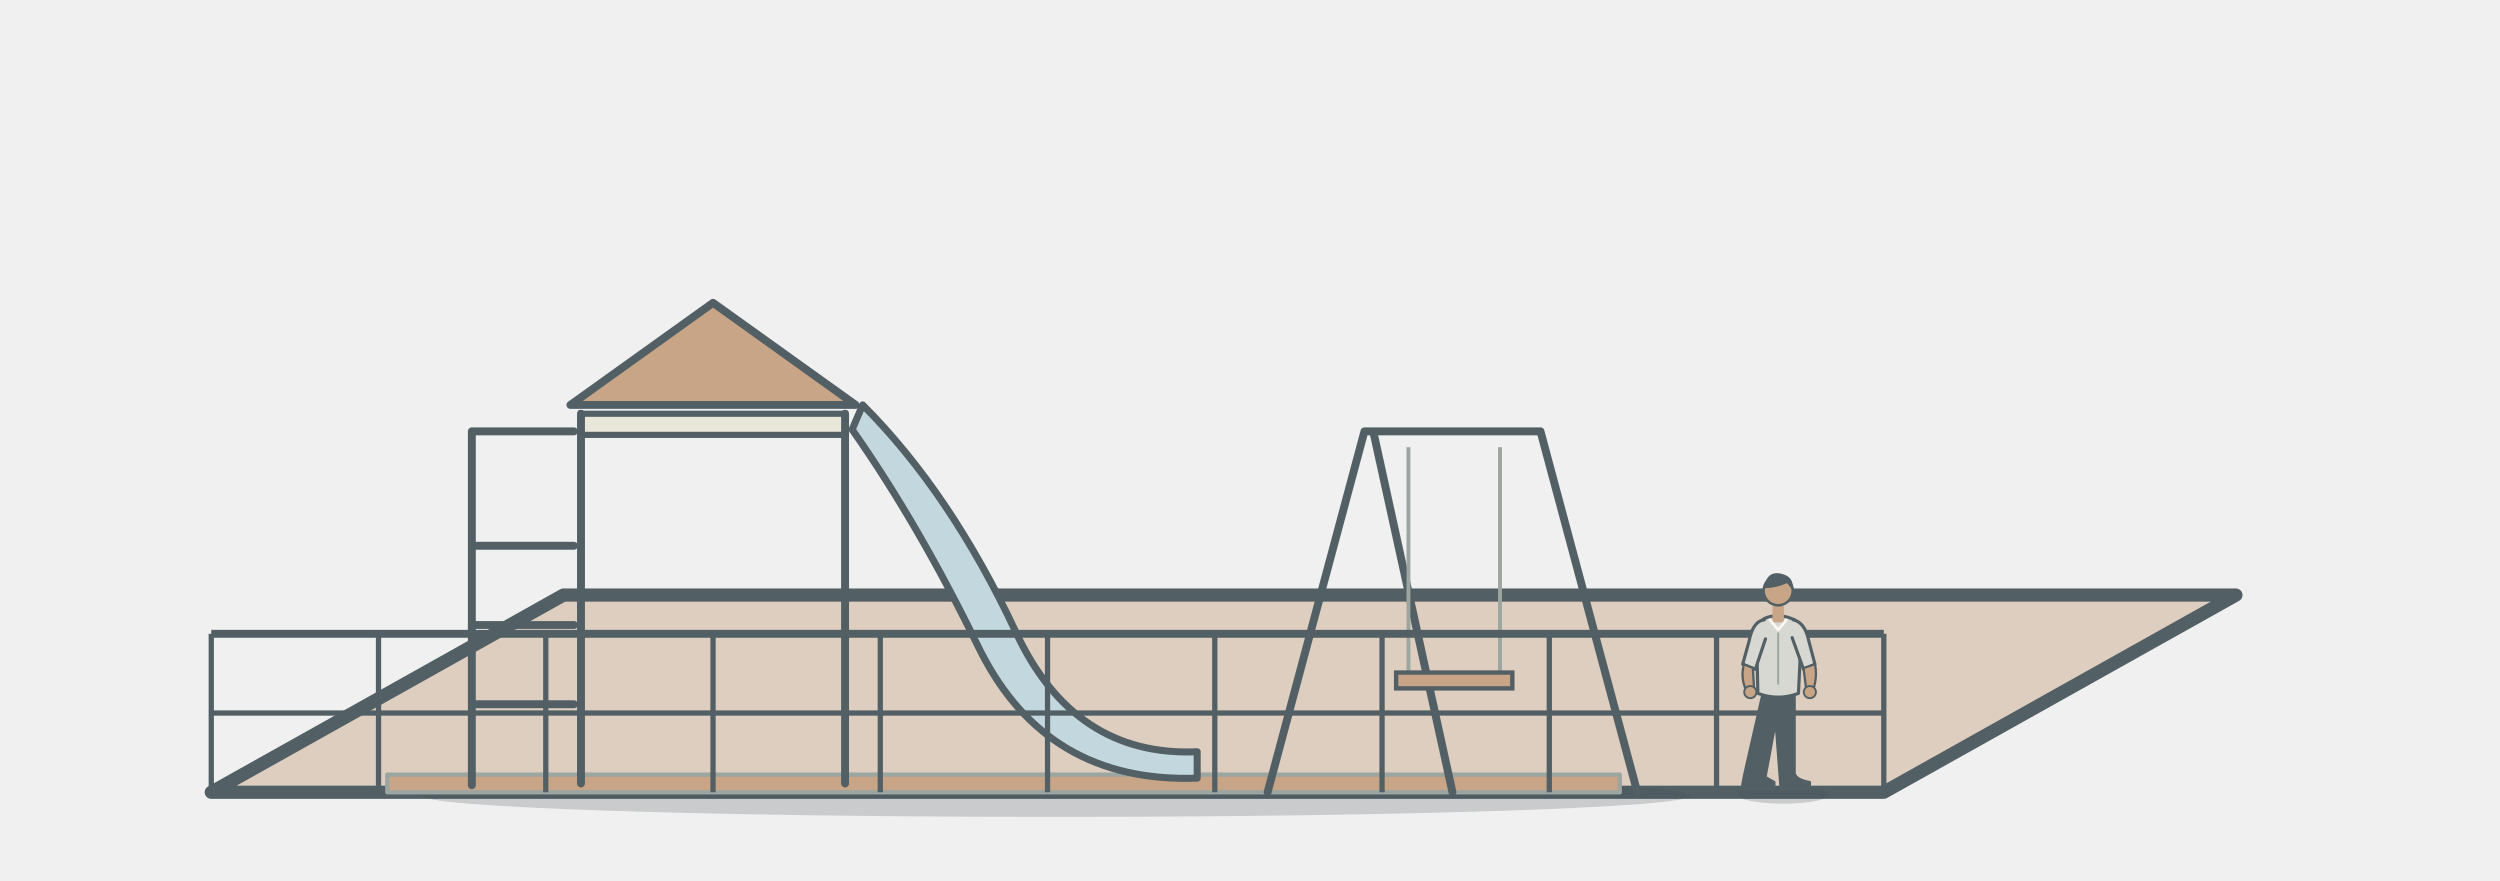
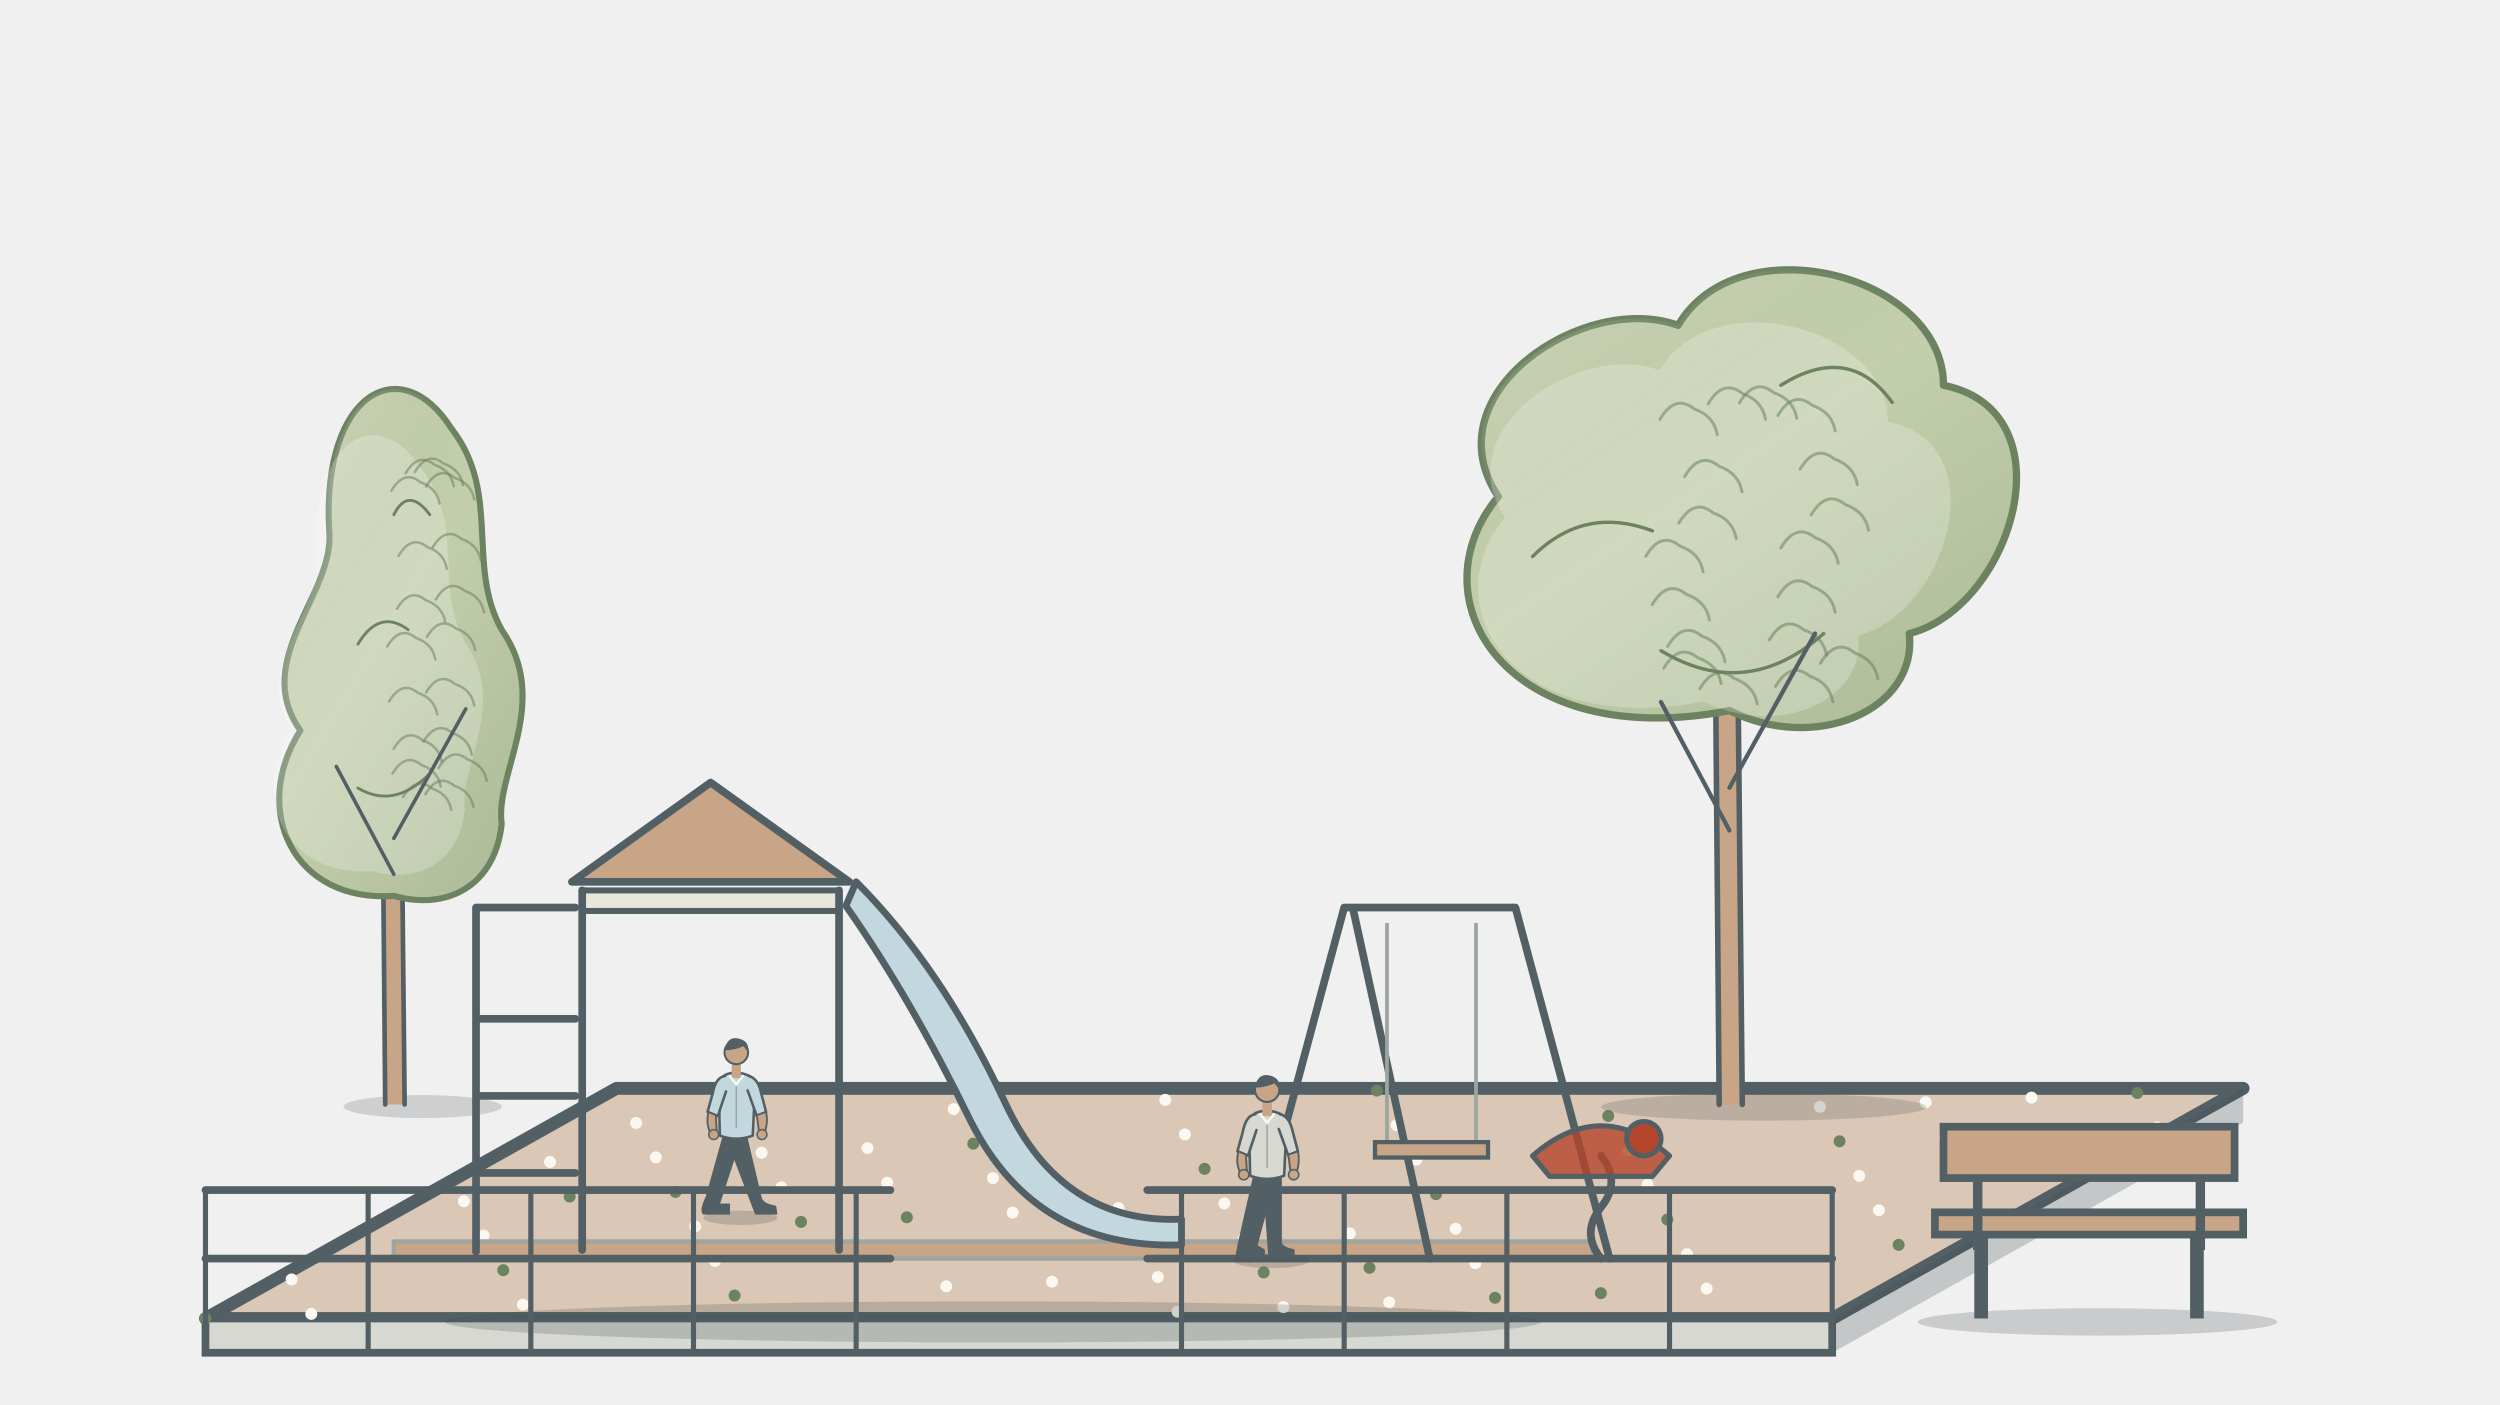
- <svg xmlns="http://www.w3.org/2000/svg" viewBox="-1.2 -4.5 14.2 5" role="img" aria-label="Playground · watercolour · illustrative component" data-piece="24">
+ <svg xmlns="http://www.w3.org/2000/svg" viewBox="-1.2 -7.7 14.6 8.2" role="img" aria-label="Playground · watercolour · illustrative component" data-piece="24">
  <defs>
    <linearGradient id="piece-24-watercolour-wash" x1="0" y1="0" x2="1" y2=".5">
      <stop stop-color="#fffdf1" stop-opacity=".8" />
      <stop offset=".45" stop-color="#b6c5c5" stop-opacity=".05" />
      <stop offset="1" stop-color="#8b9c90" stop-opacity=".45" />
    </linearGradient>
    <linearGradient id="piece-24-watercolour-leaf-wash" x1="0" y1="0" x2=".8" y2="1">
      <stop stop-color="#faf8f1" stop-opacity=".28" />
      <stop offset=".5" stop-color="#6c8261" stop-opacity=".02" />
      <stop offset="1" stop-color="#6c8261" stop-opacity=".25" />
    </linearGradient>
    <linearGradient id="piece-24-watercolour-lamp-glow" x1="0" y1="0" x2="0" y2="1">
      <stop stop-color="#f4d477" stop-opacity=".06" />
      <stop offset=".4" stop-color="#f1d589" stop-opacity=".17" />
      <stop offset="1" stop-color="#f1d589" stop-opacity="0" />
    </linearGradient>
    <filter id="piece-24-watercolour-soft-glow" x="-50%" y="-15%" width="200%" height="140%">
      <feGaussianBlur stdDeviation=".16" />
    </filter>
    <pattern id="piece-24-watercolour-hatch" width=".55" height=".55" patternUnits="userSpaceOnUse" patternTransform="rotate(35)">
      <path d="M0,0 V.55" stroke="#526065" stroke-width=".035" opacity=".35" />
    </pattern>
    <pattern id="piece-24-watercolour-roof-hatch" width=".34" height=".28" patternUnits="userSpaceOnUse">
      <path d="M.04,.08 l.1,-.025 M.22,.2 l.06,-.04" stroke="#526065" stroke-width=".025" opacity=".45" />
    </pattern>
    <pattern id="piece-24-watercolour-brick" width=".9" height=".4" patternUnits="userSpaceOnUse">
      <path d="M0,.2 H.9 M0,.4 H.9 M.45,0 V.2 M0,.2 V.4" stroke="#526065" stroke-width=".02" opacity=".28" />
    </pattern>
    <pattern id="piece-24-watercolour-panel" width="2.6" height="3" patternUnits="userSpaceOnUse">
      <path d="M0,0 H2.6 M0,0 V3" stroke="#526065" stroke-width=".025" opacity=".16" />
    </pattern>
    <filter id="piece-24-watercolour-grain" x="0" y="0" width="100%" height="100%">
      <feTurbulence type="fractalNoise" baseFrequency=".65" numOctaves="3" stitchTiles="stitch" />
      <feColorMatrix type="saturate" values="0" />
    </filter>
  </defs>
  <g>
-     <path d="M0,0 H9.5 l2,-1.12 H2 Z" fill="#c8a586" stroke="#526065" stroke-width="0.075" stroke-linecap="round" stroke-linejoin="round" fill-opacity=".45" />
-     <ellipse cx="4.8" cy=".02" rx="3.6" ry="0.12" fill="#3f4a4e" opacity=".22" />
-     <g transform="translate(1)">
+     <path d="M0,0 H9.5 l2.4,-1.344 H2.4 Z" fill="#c8a586" stroke="#526065" stroke-width="0.075" stroke-linecap="round" stroke-linejoin="round" fill-opacity=".55" />
+     <rect x="0" y="0" width="9.5" height="0.2" fill="#d6d8d1" stroke="#526065" stroke-width="0.045" />
+     <path d="M9.5,0 l2.4,-1.344 v0.2 l-2.4,1.344Z" fill="#3f4a4e" stroke="none" stroke-width="0" stroke-linecap="round" stroke-linejoin="round" opacity=".25" />
+     <circle cx="0" cy="0" r="0.035" fill="#6c8261" stroke="none" stroke-width="0.06" />
+     <circle cx="6.683" cy="-0.497" r="0.035" fill="#faf8f1" stroke="none" stroke-width="0.06" />
+     <circle cx="3.866" cy="-0.995" r="0.035" fill="#faf8f1" stroke="none" stroke-width="0.06" />
+     <circle cx="8.149" cy="-0.148" r="0.035" fill="#6c8261" stroke="none" stroke-width="0.06" />
+     <circle cx="5.332" cy="-0.645" r="0.035" fill="#faf8f1" stroke="none" stroke-width="0.06" />
+     <circle cx="2.515" cy="-1.142" r="0.035" fill="#faf8f1" stroke="none" stroke-width="0.06" />
+     <circle cx="6.798" cy="-0.296" r="0.035" fill="#6c8261" stroke="none" stroke-width="0.06" />
+     <circle cx="3.981" cy="-0.793" r="0.035" fill="#faf8f1" stroke="none" stroke-width="0.06" />
+     <circle cx="10.664" cy="-1.29" r="0.035" fill="#faf8f1" stroke="none" stroke-width="0.06" />
+     <circle cx="5.447" cy="-0.444" r="0.035" fill="#6c8261" stroke="none" stroke-width="0.06" />
+     <circle cx="2.63" cy="-0.941" r="0.035" fill="#faf8f1" stroke="none" stroke-width="0.06" />
+     <circle cx="6.913" cy="-0.094" r="0.035" fill="#faf8f1" stroke="none" stroke-width="0.06" />
+     <circle cx="4.096" cy="-0.591" r="0.035" fill="#6c8261" stroke="none" stroke-width="0.06" />
+     <circle cx="10.779" cy="-1.089" r="0.035" fill="#faf8f1" stroke="none" stroke-width="0.06" />
+     <circle cx="5.562" cy="-0.242" r="0.035" fill="#faf8f1" stroke="none" stroke-width="0.06" />
+     <circle cx="2.745" cy="-0.739" r="0.035" fill="#6c8261" stroke="none" stroke-width="0.06" />
+     <circle cx="9.428" cy="-1.236" r="0.035" fill="#faf8f1" stroke="none" stroke-width="0.06" />
+     <circle cx="4.211" cy="-0.39" r="0.035" fill="#faf8f1" stroke="none" stroke-width="0.06" />
+     <circle cx="10.894" cy="-0.887" r="0.035" fill="#6c8261" stroke="none" stroke-width="0.06" />
+     <circle cx="5.677" cy="-0.04" r="0.035" fill="#faf8f1" stroke="none" stroke-width="0.06" />
+     <circle cx="2.86" cy="-0.538" r="0.035" fill="#faf8f1" stroke="none" stroke-width="0.06" />
+     <circle cx="9.543" cy="-1.035" r="0.035" fill="#6c8261" stroke="none" stroke-width="0.06" />
+     <circle cx="4.326" cy="-0.188" r="0.035" fill="#faf8f1" stroke="none" stroke-width="0.06" />
+     <circle cx="1.509" cy="-0.685" r="0.035" fill="#faf8f1" stroke="none" stroke-width="0.06" />
+     <circle cx="8.192" cy="-1.183" r="0.035" fill="#6c8261" stroke="none" stroke-width="0.06" />
+     <circle cx="2.975" cy="-0.336" r="0.035" fill="#faf8f1" stroke="none" stroke-width="0.06" />
+     <circle cx="9.658" cy="-0.833" r="0.035" fill="#faf8f1" stroke="none" stroke-width="0.06" />
+     <circle cx="6.841" cy="-1.331" r="0.035" fill="#6c8261" stroke="none" stroke-width="0.06" />
+     <circle cx="1.624" cy="-0.484" r="0.035" fill="#faf8f1" stroke="none" stroke-width="0.06" />
+     <circle cx="8.307" cy="-0.981" r="0.035" fill="#faf8f1" stroke="none" stroke-width="0.06" />
+     <circle cx="3.09" cy="-0.134" r="0.035" fill="#6c8261" stroke="none" stroke-width="0.06" />
+     <circle cx="9.773" cy="-0.632" r="0.035" fill="#faf8f1" stroke="none" stroke-width="0.06" />
+     <circle cx="6.956" cy="-1.129" r="0.035" fill="#faf8f1" stroke="none" stroke-width="0.06" />
+     <circle cx="1.739" cy="-0.282" r="0.035" fill="#6c8261" stroke="none" stroke-width="0.06" />
+     <circle cx="8.422" cy="-0.78" r="0.035" fill="#faf8f1" stroke="none" stroke-width="0.06" />
+     <circle cx="5.605" cy="-1.277" r="0.035" fill="#faf8f1" stroke="none" stroke-width="0.06" />
+     <circle cx="9.888" cy="-0.43" r="0.035" fill="#6c8261" stroke="none" stroke-width="0.06" />
+     <circle cx="7.071" cy="-0.927" r="0.035" fill="#faf8f1" stroke="none" stroke-width="0.06" />
+     <circle cx="1.854" cy="-0.081" r="0.035" fill="#faf8f1" stroke="none" stroke-width="0.06" />
+     <circle cx="8.537" cy="-0.578" r="0.035" fill="#6c8261" stroke="none" stroke-width="0.06" />
+     <circle cx="5.72" cy="-1.075" r="0.035" fill="#faf8f1" stroke="none" stroke-width="0.06" />
+     <circle cx="0.503" cy="-0.228" r="0.035" fill="#faf8f1" stroke="none" stroke-width="0.06" />
+     <circle cx="7.186" cy="-0.726" r="0.035" fill="#6c8261" stroke="none" stroke-width="0.06" />
+     <circle cx="4.369" cy="-1.223" r="0.035" fill="#faf8f1" stroke="none" stroke-width="0.06" />
+     <circle cx="8.652" cy="-0.376" r="0.035" fill="#faf8f1" stroke="none" stroke-width="0.06" />
+     <circle cx="5.835" cy="-0.874" r="0.035" fill="#6c8261" stroke="none" stroke-width="0.06" />
+     <circle cx="0.618" cy="-0.027" r="0.035" fill="#faf8f1" stroke="none" stroke-width="0.06" />
+     <circle cx="7.301" cy="-0.524" r="0.035" fill="#faf8f1" stroke="none" stroke-width="0.06" />
+     <circle cx="4.484" cy="-1.021" r="0.035" fill="#6c8261" stroke="none" stroke-width="0.06" />
+     <circle cx="8.767" cy="-0.175" r="0.035" fill="#faf8f1" stroke="none" stroke-width="0.06" />
+     <circle cx="5.95" cy="-0.672" r="0.035" fill="#faf8f1" stroke="none" stroke-width="0.06" />
+     <circle cx="3.133" cy="-1.169" r="0.035" fill="#6c8261" stroke="none" stroke-width="0.06" />
+     <circle cx="7.416" cy="-0.323" r="0.035" fill="#faf8f1" stroke="none" stroke-width="0.06" />
+     <circle cx="4.599" cy="-0.82" r="0.035" fill="#faf8f1" stroke="none" stroke-width="0.06" />
+     <circle cx="11.282" cy="-1.317" r="0.035" fill="#6c8261" stroke="none" stroke-width="0.06" />
+     <circle cx="6.065" cy="-0.47" r="0.035" fill="#faf8f1" stroke="none" stroke-width="0.06" />
+     <circle cx="3.248" cy="-0.968" r="0.035" fill="#faf8f1" stroke="none" stroke-width="0.06" />
+     <circle cx="7.531" cy="-0.121" r="0.035" fill="#6c8261" stroke="none" stroke-width="0.06" />
+     <circle cx="4.714" cy="-0.618" r="0.035" fill="#faf8f1" stroke="none" stroke-width="0.06" />
+     <circle cx="11.397" cy="-1.116" r="0.035" fill="#faf8f1" stroke="none" stroke-width="0.06" />
+     <circle cx="6.18" cy="-0.269" r="0.035" fill="#6c8261" stroke="none" stroke-width="0.06" />
+     <circle cx="3.363" cy="-0.766" r="0.035" fill="#faf8f1" stroke="none" stroke-width="0.06" />
+     <circle cx="10.046" cy="-1.263" r="0.035" fill="#faf8f1" stroke="none" stroke-width="0.06" />
+     <circle cx="4.829" cy="-0.417" r="0.035" fill="#6c8261" stroke="none" stroke-width="0.06" />
+     <circle cx="2.012" cy="-0.914" r="0.035" fill="#faf8f1" stroke="none" stroke-width="0.06" />
+     <circle cx="6.295" cy="-0.067" r="0.035" fill="#faf8f1" stroke="none" stroke-width="0.06" />
+     <circle cx="3.478" cy="-0.564" r="0.035" fill="#6c8261" stroke="none" stroke-width="0.06" />
+     <circle cx="10.161" cy="-1.062" r="0.035" fill="#faf8f1" stroke="none" stroke-width="0.06" />
+     <circle cx="4.944" cy="-0.215" r="0.035" fill="#faf8f1" stroke="none" stroke-width="0.06" />
+     <circle cx="2.127" cy="-0.712" r="0.035" fill="#6c8261" stroke="none" stroke-width="0.06" />
+     <g data-feature="tree-1" transform="translate(1.1 -1.25) scale(0.42)">
+       <ellipse cx=".4" cy=".03" rx="1.1" ry=".16" fill="#3f4a4e" opacity=".2" />
+       <path d="M-.12,0 L-.16,-4.7 L.1,-4.9 L.15,0" fill="#c8a586" stroke="#526065" stroke-width="0.065" stroke-linecap="round" stroke-linejoin="round" />
+       <path d="M0,-2.9 C-1.4,-2.8 -2,-4.1 -1.3,-5.2 C-2,-6.2 -.8,-7.1 -.9,-8 C-1,-9.9 .1,-10.5 .8,-9.4 C1.5,-8.5 1,-7.5 1.5,-6.6 C2.2,-5.6 1.4,-4.6 1.5,-3.9 C1.4,-3 .7,-2.7 0,-2.9 Z" fill="#c5d0ad" stroke="#6c8261" stroke-width="0.085" stroke-linecap="round" stroke-linejoin="round" />
+       <path d="M0,-2.9 C-1.4,-2.8 -2,-4.1 -1.3,-5.2 C-2,-6.2 -.8,-7.1 -.9,-8 C-1,-9.9 .1,-10.5 .8,-9.4 C1.5,-8.5 1,-7.5 1.5,-6.6 C2.2,-5.6 1.4,-4.6 1.5,-3.9 C1.4,-3 .7,-2.7 0,-2.9 Z" fill="url(#piece-24-watercolour-leaf-wash)" stroke="none" stroke-width="0" stroke-linecap="round" stroke-linejoin="round" />
+       <path d="M0,-2.9 C-1.4,-2.8 -2,-4.1 -1.3,-5.2 C-2,-6.2 -.8,-7.1 -.9,-8 C-1,-9.9 .1,-10.5 .8,-9.4 C1.5,-8.5 1,-7.5 1.5,-6.6 C2.2,-5.6 1.4,-4.6 1.5,-3.9 C1.4,-3 .7,-2.7 0,-2.9 Z" fill="#ffffff" stroke="none" stroke-width="0" stroke-linecap="round" stroke-linejoin="round" opacity=".22" transform="translate(-.3 -.75) scale(.86)" />
+       <path d="M0.46,-6.5 q.18,-.3 .4,-.12 q.23,.08 .27,.3" fill="none" stroke="#6c8261" stroke-width="0.035" stroke-linecap="round" stroke-linejoin="round" opacity=".55" />
+       <path d="M-0.003,-4.945 q.18,-.3 .4,-.12 q.23,.08 .27,.3" fill="none" stroke="#6c8261" stroke-width="0.035" stroke-linecap="round" stroke-linejoin="round" opacity=".55" />
+       <path d="M0.291,-8.792 q.18,-.3 .4,-.12 q.23,.08 .27,.3" fill="none" stroke="#6c8261" stroke-width="0.035" stroke-linecap="round" stroke-linejoin="round" opacity=".55" />
+       <path d="M0.622,-4.679 q.18,-.3 .4,-.12 q.23,.08 .27,.3" fill="none" stroke="#6c8261" stroke-width="0.035" stroke-linecap="round" stroke-linejoin="round" opacity=".55" />
+       <path d="M0.043,-6.892 q.18,-.3 .4,-.12 q.23,.08 .27,.3" fill="none" stroke="#6c8261" stroke-width="0.035" stroke-linecap="round" stroke-linejoin="round" opacity=".55" />
+       <path d="M0.539,-7.744 q.18,-.3 .4,-.12 q.23,.08 .27,.3" fill="none" stroke="#6c8261" stroke-width="0.035" stroke-linecap="round" stroke-linejoin="round" opacity=".55" />
+       <path d="M0.129,-4.275 q.18,-.3 .4,-.12 q.23,.08 .27,.3" fill="none" stroke="#6c8261" stroke-width="0.035" stroke-linecap="round" stroke-linejoin="round" opacity=".55" />
+       <path d="M-0.034,-8.534 q.18,-.3 .4,-.12 q.23,.08 .27,.3" fill="none" stroke="#6c8261" stroke-width="0.035" stroke-linecap="round" stroke-linejoin="round" opacity=".55" />
+       <path d="M0.448,-5.728 q.18,-.3 .4,-.12 q.23,.08 .27,.3" fill="none" stroke="#6c8261" stroke-width="0.035" stroke-linecap="round" stroke-linejoin="round" opacity=".55" />
+       <path d="M-0.066,-5.604 q.18,-.3 .4,-.12 q.23,.08 .27,.3" fill="none" stroke="#6c8261" stroke-width="0.035" stroke-linecap="round" stroke-linejoin="round" opacity=".55" />
+       <path d="M0.448,-8.592 q.18,-.3 .4,-.12 q.23,.08 .27,.3" fill="none" stroke="#6c8261" stroke-width="0.035" stroke-linecap="round" stroke-linejoin="round" opacity=".55" />
+       <path d="M0.438,-4.313 q.18,-.3 .4,-.12 q.23,.08 .27,.3" fill="none" stroke="#6c8261" stroke-width="0.035" stroke-linecap="round" stroke-linejoin="round" opacity=".55" />
+       <path d="M0.067,-7.63 q.18,-.3 .4,-.12 q.23,.08 .27,.3" fill="none" stroke="#6c8261" stroke-width="0.035" stroke-linecap="round" stroke-linejoin="round" opacity=".55" />
+       <path d="M0.584,-7.022 q.18,-.3 .4,-.12 q.23,.08 .27,.3" fill="none" stroke="#6c8261" stroke-width="0.035" stroke-linecap="round" stroke-linejoin="round" opacity=".55" />
+       <path d="M-0.018,-4.601 q.18,-.3 .4,-.12 q.23,.08 .27,.3" fill="none" stroke="#6c8261" stroke-width="0.035" stroke-linecap="round" stroke-linejoin="round" opacity=".55" />
+       <path d="M0.163,-8.776 q.18,-.3 .4,-.12 q.23,.08 .27,.3" fill="none" stroke="#6c8261" stroke-width="0.035" stroke-linecap="round" stroke-linejoin="round" opacity=".55" />
+       <path d="M0.413,-5.045 q.18,-.3 .4,-.12 q.23,.08 .27,.3" fill="none" stroke="#6c8261" stroke-width="0.035" stroke-linecap="round" stroke-linejoin="round" opacity=".55" />
+       <path d="M-0.092,-6.367 q.18,-.3 .4,-.12 q.23,.08 .27,.3" fill="none" stroke="#6c8261" stroke-width="0.035" stroke-linecap="round" stroke-linejoin="round" opacity=".55" />
+       <path d="M-.5,-6.4 q.3,-.5 .7,-.2 M0,-8.2 q.2,-.4 .5,0 M-.5,-4.4 q.5,.3 1,-.2" fill="none" stroke="#6c8261" stroke-width="0.04" stroke-linecap="round" stroke-linejoin="round" />
+       <path d="M0,-3.2 l-.8,-1.5 M0,-3.7 l1,-1.8" fill="none" stroke="#526065" stroke-width="0.05" stroke-linecap="round" stroke-linejoin="round" />
+     </g>
+     <g data-feature="tree-0" transform="translate(8.9 -1.25) scale(0.5)">
+       <ellipse cx=".4" cy=".03" rx="1.9" ry=".16" fill="#3f4a4e" opacity=".2" />
+       <path d="M-.12,0 L-.16,-4.7 L.1,-4.9 L.15,0" fill="#c8a586" stroke="#526065" stroke-width="0.065" stroke-linecap="round" stroke-linejoin="round" />
+       <path d="M0,-4.6 C-2.6,-4.1 -3.7,-5.9 -2.7,-7.1 C-3.5,-8.3 -1.7,-9.5 -.6,-9.1 C.1,-10.3 2.5,-9.7 2.5,-8.4 C4,-8.1 3.3,-5.8 2.1,-5.5 C2.2,-4.6 1,-4.1 0,-4.6 Z" fill="#c5d0ad" stroke="#6c8261" stroke-width="0.085" stroke-linecap="round" stroke-linejoin="round" />
+       <path d="M0,-4.6 C-2.6,-4.1 -3.7,-5.9 -2.7,-7.1 C-3.5,-8.3 -1.7,-9.5 -.6,-9.1 C.1,-10.3 2.5,-9.7 2.5,-8.4 C4,-8.1 3.3,-5.8 2.1,-5.5 C2.2,-4.6 1,-4.1 0,-4.6 Z" fill="url(#piece-24-watercolour-leaf-wash)" stroke="none" stroke-width="0" stroke-linecap="round" stroke-linejoin="round" />
+       <path d="M0,-4.6 C-2.6,-4.1 -3.7,-5.9 -2.7,-7.1 C-3.5,-8.3 -1.7,-9.5 -.6,-9.1 C.1,-10.3 2.5,-9.7 2.5,-8.4 C4,-8.1 3.3,-5.8 2.1,-5.5 C2.2,-4.6 1,-4.1 0,-4.6 Z" fill="#ffffff" stroke="none" stroke-width="0" stroke-linecap="round" stroke-linejoin="round" opacity=".22" transform="translate(-.3 -.75) scale(.86)" />
+       <path d="M0.6,-6.5 q.18,-.3 .4,-.12 q.23,.08 .27,.3" fill="none" stroke="#6c8261" stroke-width="0.035" stroke-linecap="round" stroke-linejoin="round" opacity=".55" />
+       <path d="M-0.722,-5.35 q.18,-.3 .4,-.12 q.23,.08 .27,.3" fill="none" stroke="#6c8261" stroke-width="0.035" stroke-linecap="round" stroke-linejoin="round" opacity=".55" />
+       <path d="M0.116,-8.194 q.18,-.3 .4,-.12 q.23,.08 .27,.3" fill="none" stroke="#6c8261" stroke-width="0.035" stroke-linecap="round" stroke-linejoin="round" opacity=".55" />
+       <path d="M1.063,-5.154 q.18,-.3 .4,-.12 q.23,.08 .27,.3" fill="none" stroke="#6c8261" stroke-width="0.035" stroke-linecap="round" stroke-linejoin="round" opacity=".55" />
+       <path d="M-0.591,-6.79 q.18,-.3 .4,-.12 q.23,.08 .27,.3" fill="none" stroke="#6c8261" stroke-width="0.035" stroke-linecap="round" stroke-linejoin="round" opacity=".55" />
+       <path d="M0.824,-7.419 q.18,-.3 .4,-.12 q.23,.08 .27,.3" fill="none" stroke="#6c8261" stroke-width="0.035" stroke-linecap="round" stroke-linejoin="round" opacity=".55" />
+       <path d="M-0.345,-4.856 q.18,-.3 .4,-.12 q.23,.08 .27,.3" fill="none" stroke="#6c8261" stroke-width="0.035" stroke-linecap="round" stroke-linejoin="round" opacity=".55" />
+       <path d="M-0.812,-8.003 q.18,-.3 .4,-.12 q.23,.08 .27,.3" fill="none" stroke="#6c8261" stroke-width="0.035" stroke-linecap="round" stroke-linejoin="round" opacity=".55" />
+       <path d="M0.565,-5.929 q.18,-.3 .4,-.12 q.23,.08 .27,.3" fill="none" stroke="#6c8261" stroke-width="0.035" stroke-linecap="round" stroke-linejoin="round" opacity=".55" />
+       <path d="M-0.903,-5.838 q.18,-.3 .4,-.12 q.23,.08 .27,.3" fill="none" stroke="#6c8261" stroke-width="0.035" stroke-linecap="round" stroke-linejoin="round" opacity=".55" />
+       <path d="M0.565,-8.047 q.18,-.3 .4,-.12 q.23,.08 .27,.3" fill="none" stroke="#6c8261" stroke-width="0.035" stroke-linecap="round" stroke-linejoin="round" opacity=".55" />
+       <path d="M0.538,-4.883 q.18,-.3 .4,-.12 q.23,.08 .27,.3" fill="none" stroke="#6c8261" stroke-width="0.035" stroke-linecap="round" stroke-linejoin="round" opacity=".55" />
+       <path d="M-0.523,-7.335 q.18,-.3 .4,-.12 q.23,.08 .27,.3" fill="none" stroke="#6c8261" stroke-width="0.035" stroke-linecap="round" stroke-linejoin="round" opacity=".55" />
+       <path d="M0.954,-6.886 q.18,-.3 .4,-.12 q.23,.08 .27,.3" fill="none" stroke="#6c8261" stroke-width="0.035" stroke-linecap="round" stroke-linejoin="round" opacity=".55" />
+       <path d="M-0.767,-5.096 q.18,-.3 .4,-.12 q.23,.08 .27,.3" fill="none" stroke="#6c8261" stroke-width="0.035" stroke-linecap="round" stroke-linejoin="round" opacity=".55" />
+       <path d="M-0.249,-8.183 q.18,-.3 .4,-.12 q.23,.08 .27,.3" fill="none" stroke="#6c8261" stroke-width="0.035" stroke-linecap="round" stroke-linejoin="round" opacity=".55" />
+       <path d="M0.465,-5.425 q.18,-.3 .4,-.12 q.23,.08 .27,.3" fill="none" stroke="#6c8261" stroke-width="0.035" stroke-linecap="round" stroke-linejoin="round" opacity=".55" />
+       <path d="M-0.978,-6.402 q.18,-.3 .4,-.12 q.23,.08 .27,.3" fill="none" stroke="#6c8261" stroke-width="0.035" stroke-linecap="round" stroke-linejoin="round" opacity=".55" />
+       <path d="M-2.3,-6.4 q.6,-.6 1.4,-.3 M.6,-8.4 q.8,-.5 1.3,.2 M-.8,-5.3 q1,.6 1.9,-.2" fill="none" stroke="#6c8261" stroke-width="0.04" stroke-linecap="round" stroke-linejoin="round" />
+       <path d="M0,-3.2 l-.8,-1.5 M0,-3.7 l1,-1.8" fill="none" stroke="#526065" stroke-width="0.05" stroke-linecap="round" stroke-linejoin="round" />
+     </g>
+     <ellipse cx="4.6" cy=".02" rx="3.2" ry="0.12" fill="#3f4a4e" opacity=".22" />
+     <g transform="translate(1.1 -.35)">
      <path d="M0,0 H7 v-.1 H0Z" fill="#c8a586" stroke="#9da5a0" stroke-width="0.025" stroke-linecap="round" stroke-linejoin="round" />
      <rect x="1.1" y="-2.15" width="1.5" height="0.12" fill="#e9e6da" stroke="#526065" stroke-width="0.035" />
      <path d="M1.1,-.05 V-2.15 M2.6,-2.15 V-.05 M1.04,-2.2 L1.85,-2.78 L2.66,-2.2Z" fill="#c8a586" stroke="#526065" stroke-width="0.045" stroke-linecap="round" stroke-linejoin="round" />
      <path d="M2.64,-2.06 Q3.02,-1.52 3.37,-.8 Q3.75,-.05 4.6,-.08 L4.6,-.23 Q3.9,-.2 3.57,-.91 Q3.2,-1.7 2.7,-2.2Z" fill="#c3d8de" stroke="#526065" stroke-width="0.04" stroke-linecap="round" stroke-linejoin="round" />
      <path d="M.48,-.04 V-2.05 H1.06 M.48,-.5 H1.06 M.48,-.95 H1.06 M.48,-1.4 H1.06 M5,0 L5.55,-2.05 H6.55 L7.1,0 M5.6,-2.05 L6.05,0" fill="none" stroke="#526065" stroke-width="0.045" stroke-linecap="round" stroke-linejoin="round" />
      <line x1="5.8" y1="-1.96" x2="5.8" y2="-0.66" stroke="#9da5a0" stroke-width="0.022" />
      <line x1="6.32" y1="-1.96" x2="6.32" y2="-0.66" stroke="#9da5a0" stroke-width="0.022" />
      <rect x="5.73" y="-0.68" width="0.66" height="0.09" fill="#c8a586" stroke="#526065" stroke-width="0.025" />
    </g>
-     <line x1="0" y1="0" x2="0" y2="-0.9" stroke="#526065" stroke-width="0.03" />
-     <line x1="0.95" y1="0" x2="0.95" y2="-0.9" stroke="#526065" stroke-width="0.03" />
-     <line x1="1.9" y1="0" x2="1.9" y2="-0.9" stroke="#526065" stroke-width="0.03" />
-     <line x1="2.85" y1="0" x2="2.85" y2="-0.9" stroke="#526065" stroke-width="0.03" />
-     <line x1="3.8" y1="0" x2="3.8" y2="-0.9" stroke="#526065" stroke-width="0.03" />
-     <line x1="4.75" y1="0" x2="4.75" y2="-0.9" stroke="#526065" stroke-width="0.03" />
-     <line x1="5.7" y1="0" x2="5.7" y2="-0.9" stroke="#526065" stroke-width="0.03" />
-     <line x1="6.65" y1="0" x2="6.65" y2="-0.9" stroke="#526065" stroke-width="0.03" />
-     <line x1="7.6" y1="0" x2="7.6" y2="-0.9" stroke="#526065" stroke-width="0.03" />
-     <line x1="8.55" y1="0" x2="8.55" y2="-0.9" stroke="#526065" stroke-width="0.03" />
-     <line x1="9.5" y1="0" x2="9.5" y2="-0.9" stroke="#526065" stroke-width="0.03" />
-     <line x1="0" y1="-0.9" x2="9.5" y2="-0.9" stroke="#526065" stroke-width="0.045" />
-     <line x1="0" y1="-0.45" x2="9.5" y2="-0.45" stroke="#526065" stroke-width="0.03" />
-     <g transform="translate(8.9 0) scale(.72)">
+     <path d="M8.15,-.35 q-.12,-.15 0,-.3 q.12,-.15 0,-.3" fill="none" stroke="#526065" stroke-width="0.045" stroke-linecap="round" stroke-linejoin="round" />
+     <path d="M7.75,-.95 q.4,-.35 .8,0 l-.1,.12 h-.6Z" fill="#b5452b" stroke="#526065" stroke-width="0.03" stroke-linecap="round" stroke-linejoin="round" fill-opacity=".8" />
+     <circle cx="8.4" cy="-1.05" r="0.1" fill="#b5452b" stroke="#526065" stroke-width="0.03" />
+     <line x1="0" y1="0.2" x2="0" y2="-0.75" stroke="#526065" stroke-width="0.03" />
+     <line x1="0.95" y1="0.2" x2="0.95" y2="-0.75" stroke="#526065" stroke-width="0.03" />
+     <line x1="1.9" y1="0.2" x2="1.9" y2="-0.75" stroke="#526065" stroke-width="0.03" />
+     <line x1="2.85" y1="0.2" x2="2.85" y2="-0.75" stroke="#526065" stroke-width="0.03" />
+     <line x1="3.8" y1="0.2" x2="3.8" y2="-0.75" stroke="#526065" stroke-width="0.03" />
+     <line x1="5.7" y1="0.2" x2="5.7" y2="-0.75" stroke="#526065" stroke-width="0.03" />
+     <line x1="6.65" y1="0.2" x2="6.65" y2="-0.75" stroke="#526065" stroke-width="0.03" />
+     <line x1="7.6" y1="0.2" x2="7.6" y2="-0.75" stroke="#526065" stroke-width="0.03" />
+     <line x1="8.55" y1="0.2" x2="8.55" y2="-0.75" stroke="#526065" stroke-width="0.03" />
+     <line x1="9.5" y1="0.2" x2="9.5" y2="-0.75" stroke="#526065" stroke-width="0.03" />
+     <path d="M0,-.75 H4 M5.5,-.75 H9.5 M0,-.35 H4 M5.5,-.35 H9.5" fill="none" stroke="#526065" stroke-width="0.045" stroke-linecap="round" stroke-linejoin="round" />
+     <g transform="translate(10.1 0)">
+       <g transform="translate(0)">
+         <ellipse cx=".95" cy=".02" rx="1.05" ry=".08" fill="#3f4a4e" opacity=".22" />
+         <rect x="0" y="-0.62" width="1.8" height="0.13" fill="#c8a586" stroke="#526065" stroke-width="0.045" />
+         <rect x="0.05" y="-1.12" width="1.7" height="0.3" fill="#c8a586" stroke="#526065" stroke-width="0.045" />
+         <line x1="0.27" y1="-0.5" x2="0.27" y2="0" stroke="#526065" stroke-width="0.08" />
+         <line x1="1.53" y1="-0.5" x2="1.53" y2="0" stroke="#526065" stroke-width="0.08" />
+         <line x1="0.25" y1="-0.8" x2="0.25" y2="-0.4" stroke="#526065" stroke-width="0.055" />
+         <line x1="1.55" y1="-0.8" x2="1.55" y2="-0.4" stroke="#526065" stroke-width="0.055" />
+       </g>
+     </g>
+     <g transform="translate(6.2 -.35) scale(.62)">
      <g data-feature="figure" transform="translate(0 0)">
        <ellipse cx=".04" cy=".02" rx=".36" ry=".07" fill="#3f4a4e" opacity=".22" />
        <path d="M-.12,-.79 H.13 L.13,-.15 Q.14,-.1 .25,-.08 V-.02 H.02 L-.02,-.55 L-.1,-.12 L-.03,-.08 V-.02 H-.29 L-.27,-.13 Z" fill="#526065" stroke="#526065" stroke-width="0.018" stroke-linecap="round" stroke-linejoin="round" />
        <path d="M-.11,-1.37 Q0,-1.42 .13,-1.36 Q.18,-1.32 .18,-1.19 L.16,-.78 Q0,-.72 -.16,-.78 L-.17,-1.2 Q-.18,-1.32 -.11,-1.37Z" fill="#d6d8d1" stroke="#526065" stroke-width="0.025" stroke-linecap="round" stroke-linejoin="round" />
        <path d="M-.11,-1.36 Q-.2,-1.35 -.23,-1.19 L-.28,-1.01 L-.18,-.97 L-.1,-1.21 M.12,-1.36 Q.21,-1.34 .24,-1.2 L.29,-1.01 L.2,-.97 L.11,-1.22" fill="#d6d8d1" stroke="#526065" stroke-width="0.025" stroke-linecap="round" stroke-linejoin="round" />
        <path d="M-.27,-1.01 Q-.3,-.9 -.25,-.8 L-.19,-.82 L-.2,-.98 Z M.2,-.98 L.22,-.82 L.28,-.82 Q.31,-.92 .29,-1.01 Z" fill="#c8a586" stroke="#526065" stroke-width="0.018" stroke-linecap="round" stroke-linejoin="round" />
        <circle cx="-0.22" cy="-0.79" r="0.048" fill="#c8a586" stroke="#526065" stroke-width="0.015" />
        <circle cx="0.25" cy="-0.79" r="0.048" fill="#c8a586" stroke="#526065" stroke-width="0.015" />
        <rect x="-0.045" y="-1.47" width="0.09" height="0.13" fill="#c8a586" stroke="none" stroke-width="0.065" />
        <path d="M-.065,-1.36 L0,-1.28 L.065,-1.36" fill="none" stroke="#faf8f1" stroke-width="0.022" stroke-linecap="round" stroke-linejoin="round" />
        <line x1="0" y1="-1.26" x2="0" y2="-0.85" stroke="#9da5a0" stroke-width="0.015" />
        <circle cx="0" cy="-1.59" r="0.115" fill="#c8a586" stroke="#526065" stroke-width="0.02" />
        <path d="M-.112,-1.61 Q-.09,-1.76 .04,-1.72 Q.13,-1.69 .11,-1.6 L.07,-1.65 Q-.02,-1.61 -.112,-1.61Z" fill="#526065" stroke="none" stroke-width="0.075" stroke-linecap="round" stroke-linejoin="round" />
      </g>
    </g>
+     <g transform="translate(3.1 -.6) scale(.6)">
+       <g data-feature="figure" transform="translate(0 0)">
+         <ellipse cx=".04" cy=".02" rx=".36" ry=".07" fill="#3f4a4e" opacity=".22" />
+         <path d="M-.12,-.79 Q0,-.82 .1,-.76 L.24,-.17 Q.26,-.11 .38,-.09 L.39,-.02 H.19 L-.02,-.57 L-.17,-.11 H-.07 V-.02 H-.32 Q-.35,-.06 -.29,-.18 Z" fill="#526065" stroke="#526065" stroke-width="0.018" stroke-linecap="round" stroke-linejoin="round" />
+         <path d="M-.11,-1.37 Q0,-1.42 .13,-1.36 Q.18,-1.32 .18,-1.19 L.16,-.78 Q0,-.72 -.16,-.78 L-.17,-1.2 Q-.18,-1.32 -.11,-1.37Z" fill="#c3d8de" stroke="#526065" stroke-width="0.025" stroke-linecap="round" stroke-linejoin="round" />
+         <path d="M-.11,-1.36 Q-.2,-1.35 -.23,-1.19 L-.28,-1.01 L-.18,-.97 L-.1,-1.21 M.12,-1.36 Q.21,-1.34 .24,-1.2 L.29,-1.01 L.2,-.97 L.11,-1.22" fill="#c3d8de" stroke="#526065" stroke-width="0.025" stroke-linecap="round" stroke-linejoin="round" />
+         <path d="M-.27,-1.01 Q-.3,-.9 -.25,-.8 L-.19,-.82 L-.2,-.98 Z M.2,-.98 L.22,-.82 L.28,-.82 Q.31,-.92 .29,-1.01 Z" fill="#c8a586" stroke="#526065" stroke-width="0.018" stroke-linecap="round" stroke-linejoin="round" />
+         <circle cx="-0.22" cy="-0.79" r="0.048" fill="#c8a586" stroke="#526065" stroke-width="0.015" />
+         <circle cx="0.25" cy="-0.79" r="0.048" fill="#c8a586" stroke="#526065" stroke-width="0.015" />
+         <rect x="-0.045" y="-1.47" width="0.09" height="0.13" fill="#c8a586" stroke="none" stroke-width="0.065" />
+         <path d="M-.065,-1.36 L0,-1.28 L.065,-1.36" fill="none" stroke="#faf8f1" stroke-width="0.022" stroke-linecap="round" stroke-linejoin="round" />
+         <line x1="0" y1="-1.26" x2="0" y2="-0.85" stroke="#9da5a0" stroke-width="0.015" />
+         <circle cx="0" cy="-1.59" r="0.115" fill="#c8a586" stroke="#526065" stroke-width="0.02" />
+         <path d="M-.112,-1.61 Q-.09,-1.76 .04,-1.72 Q.13,-1.69 .11,-1.6 L.07,-1.65 Q-.02,-1.61 -.112,-1.61Z" fill="#526065" stroke="none" stroke-width="0.075" stroke-linecap="round" stroke-linejoin="round" />
+       </g>
+     </g>
  </g>
</svg>
